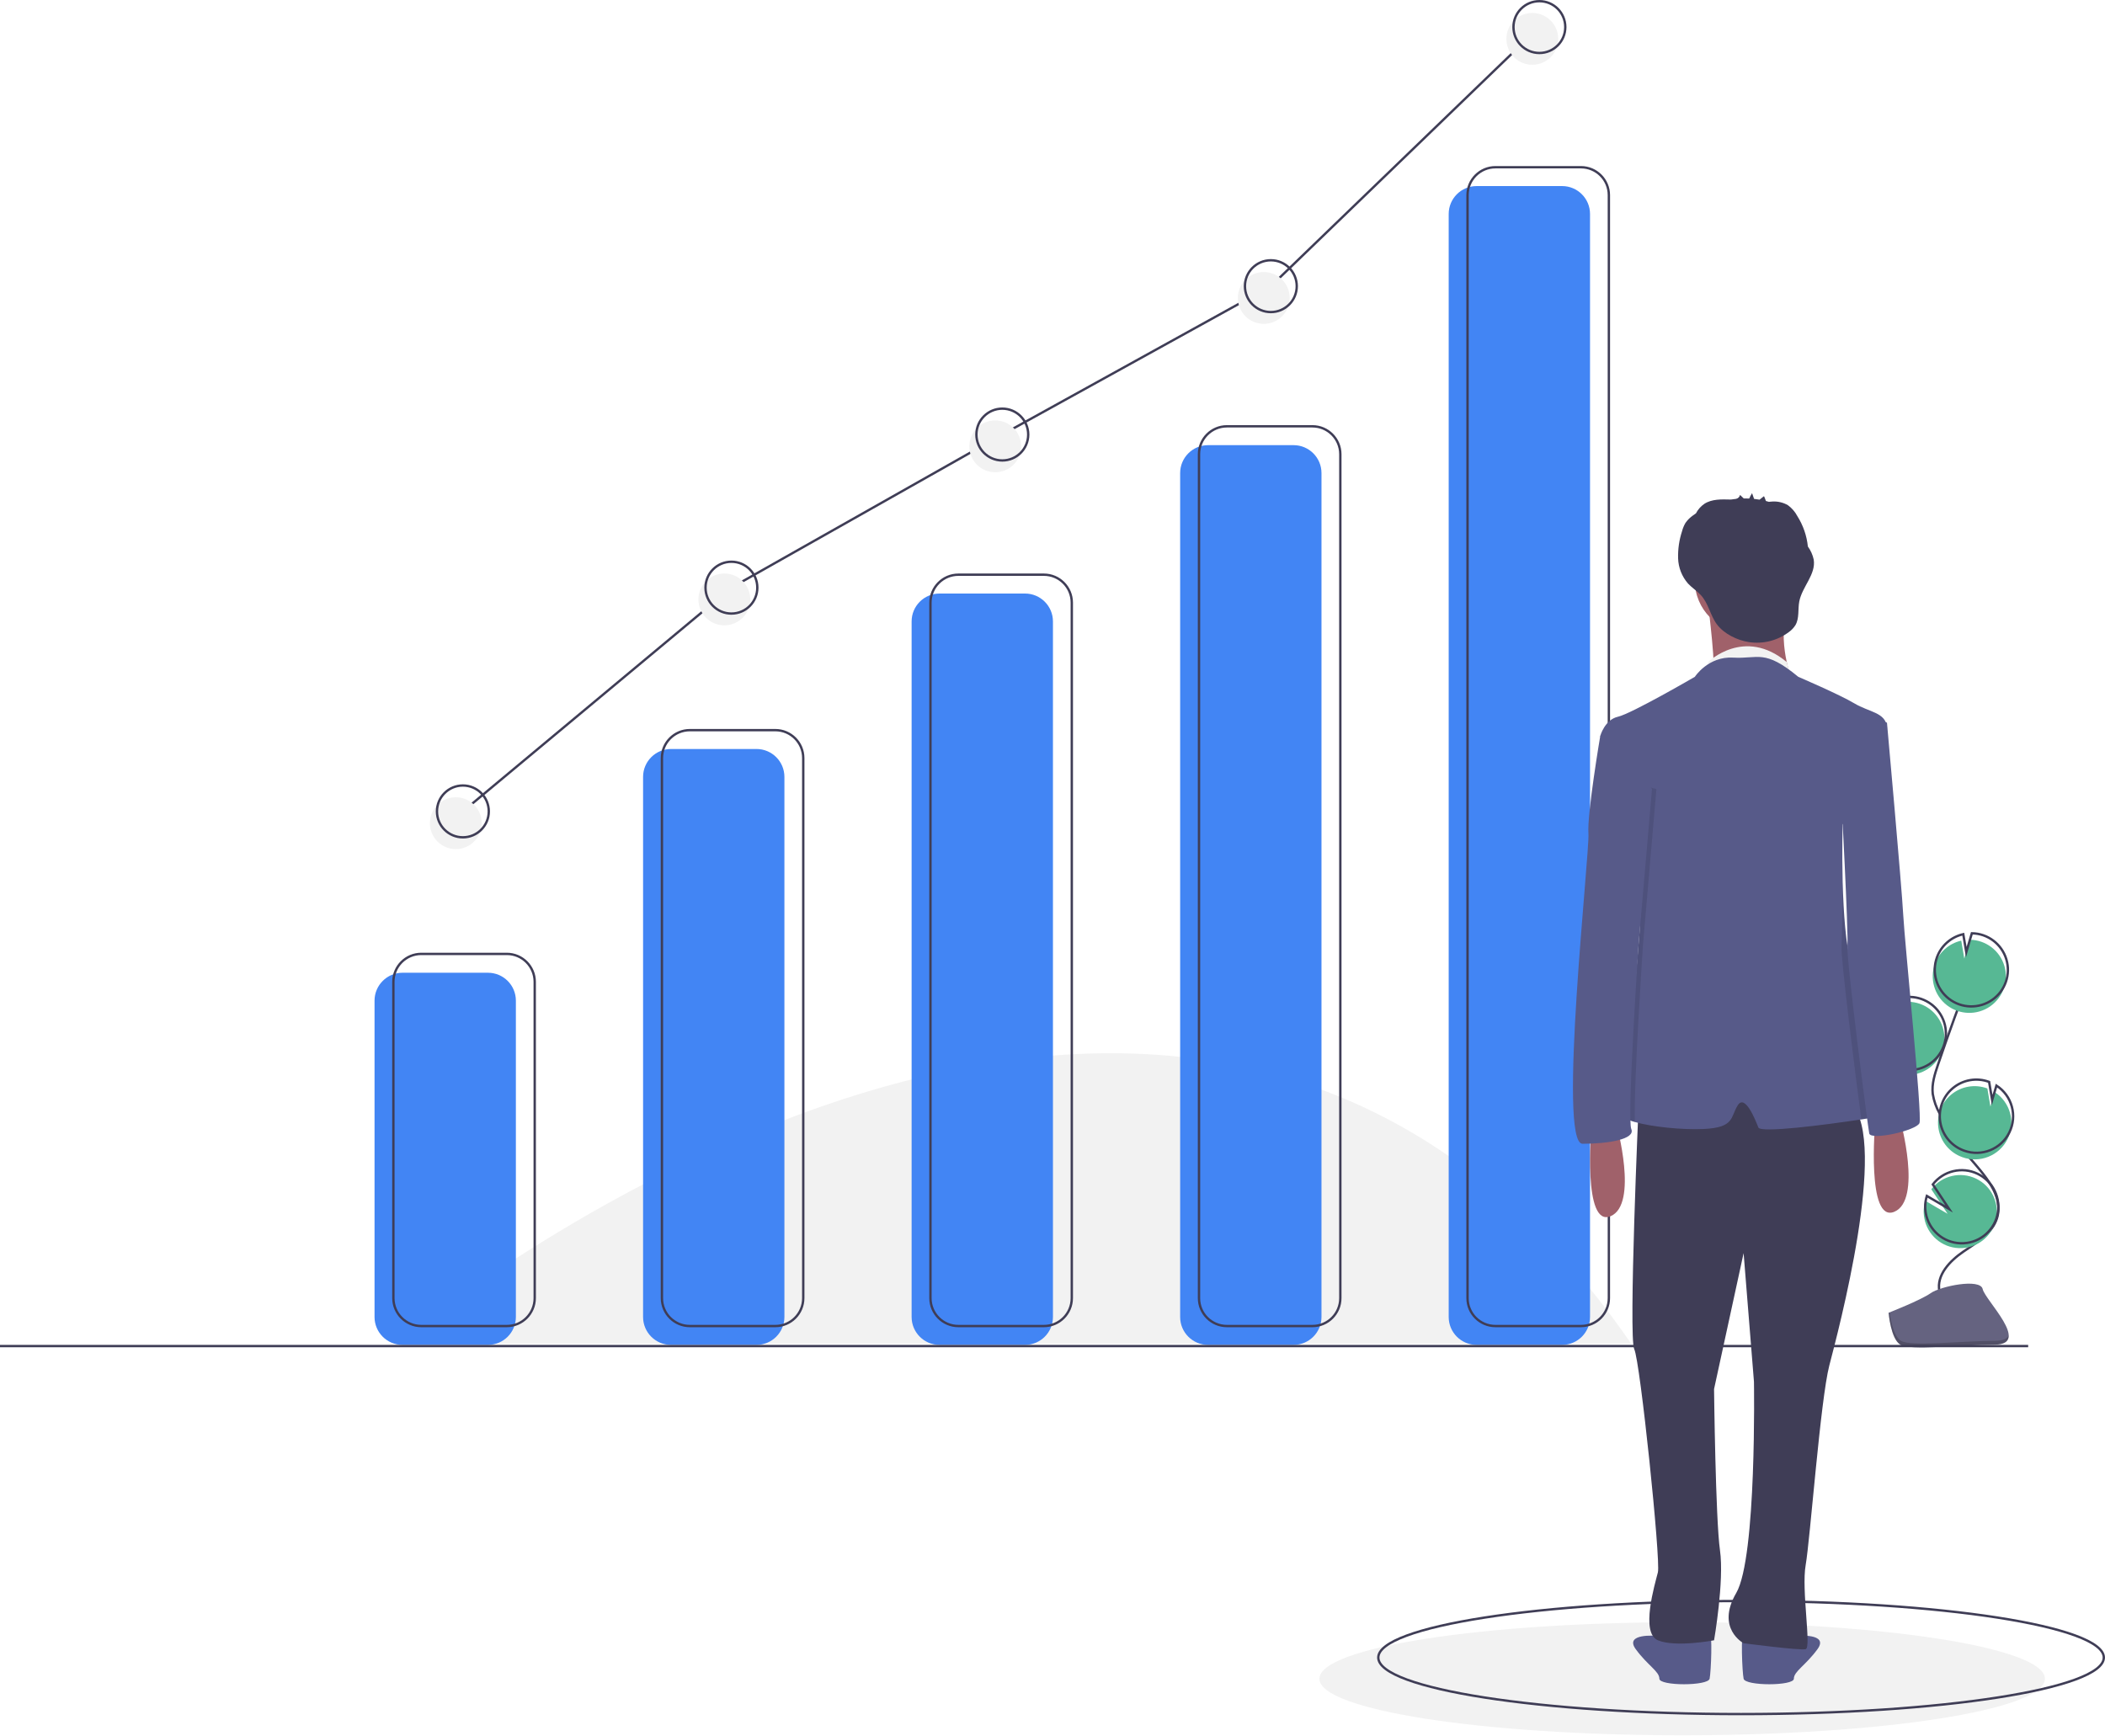
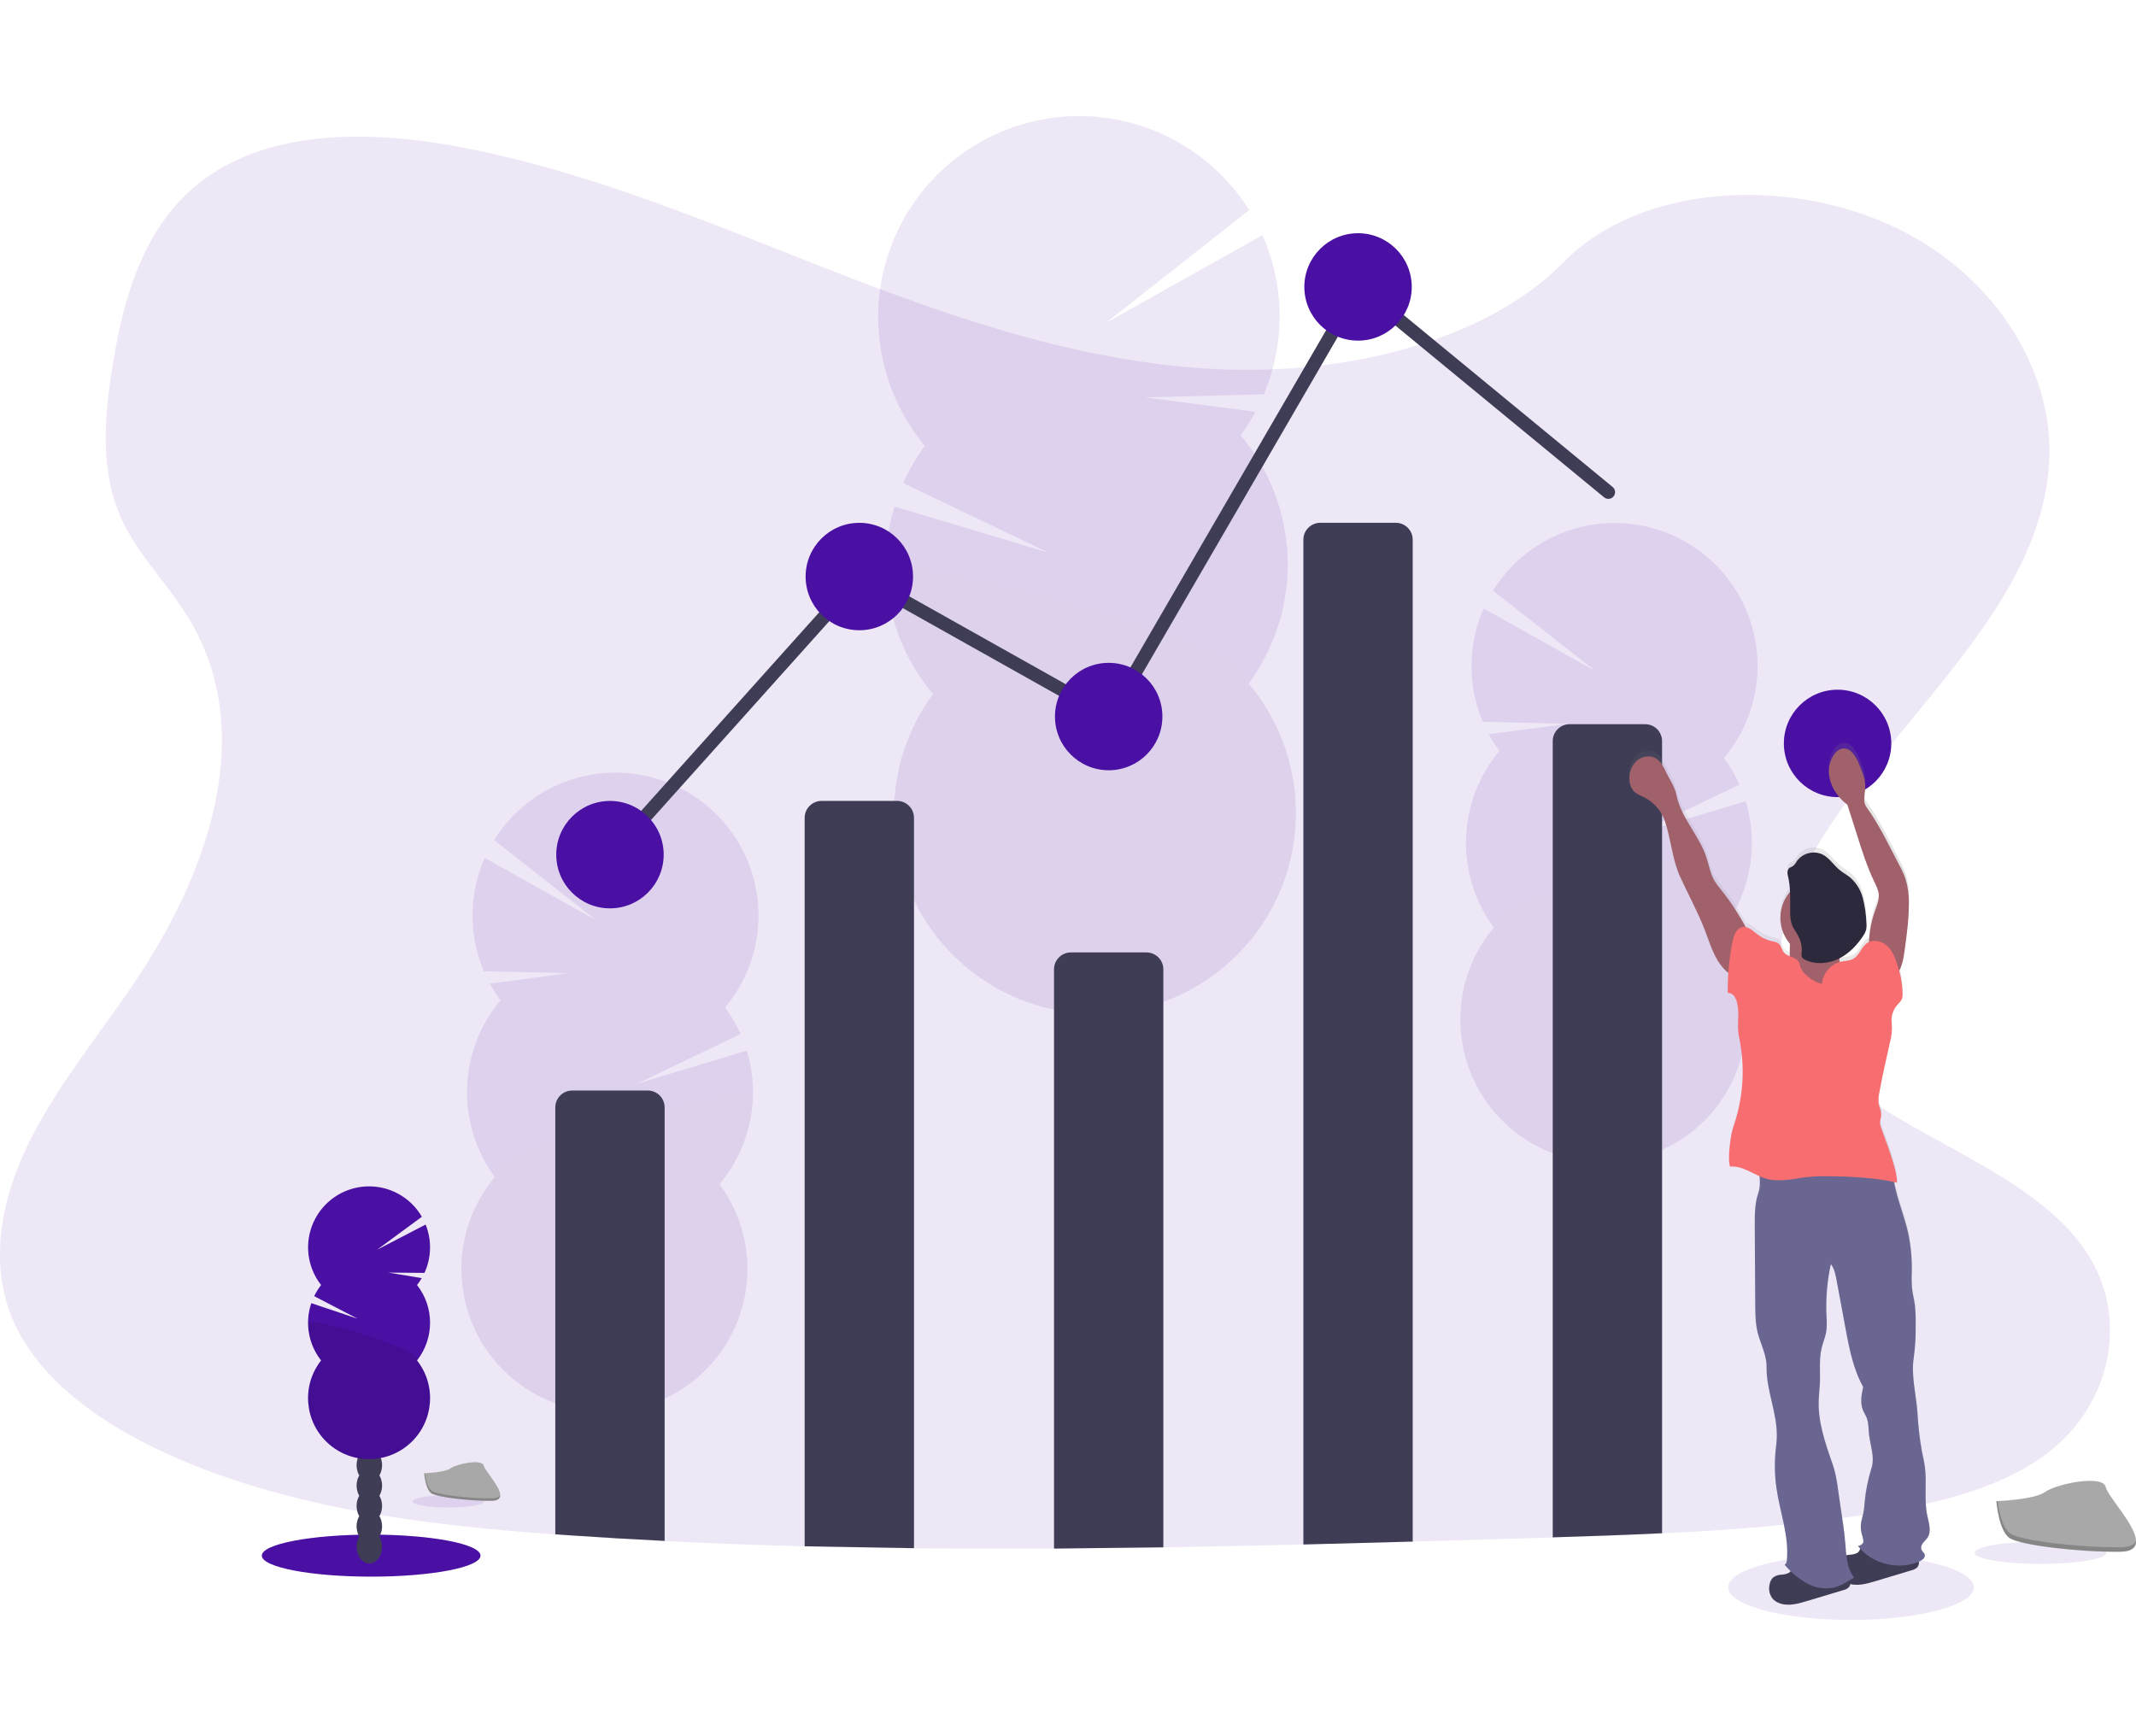
- <svg xmlns="http://www.w3.org/2000/svg" id="e9a400c3-14c4-48e9-ac4d-1e6d0c39fdb5" data-name="Layer 1" width="893.617" height="736.75" viewBox="0 0 893.617 736.75">
-   <path d="M321.941,651.875s332.5-277.5,524,0" transform="translate(-153.4415 -81.375)" fill="#f2f2f2" />
-   <ellipse cx="714.117" cy="712.75" rx="154" ry="24" fill="#f2f2f2" />
-   <ellipse cx="739.117" cy="703.75" rx="154" ry="24" fill="none" stroke="#3f3d56" stroke-miterlimit="10" />
-   <path d="M958.047,536.825a15.529,15.529,0,1,0,2.068-29.782l.389,7.993-3.781-6.85a15.47,15.47,0,0,0-7.971,8.747,15.227,15.227,0,0,0-.893,4.201A15.526,15.526,0,0,0,958.047,536.825Z" transform="translate(-153.4415 -81.375)" fill="#57b894" />
-   <path d="M976.758,629.527c-1.335-6.797,4.449-12.824,10.163-16.741s12.389-7.766,14.339-14.413c2.802-9.553-5.544-18.302-12.039-25.847a93.49,93.49,0,0,1-12.329-18.323,25.222,25.222,0,0,1-2.949-8.331c-.512-4.235.848-8.448,2.219-12.488q6.849-20.184,14.645-40.03" transform="translate(-153.4415 -81.375)" fill="none" stroke="#3f3d56" stroke-miterlimit="10" />
-   <path d="M958.686,534.767a15.529,15.529,0,1,0,2.068-29.782l.389,7.993-3.781-6.85a15.47,15.47,0,0,0-7.971,8.747,15.227,15.227,0,0,0-.893,4.201A15.526,15.526,0,0,0,958.686,534.767Z" transform="translate(-153.4415 -81.375)" fill="none" stroke="#3f3d56" stroke-miterlimit="10" />
-   <path d="M974.86,490.594a15.511,15.511,0,0,1,11.177-9.847l1.279,7.598,2.37-7.98a15.527,15.527,0,1,1-14.826,10.229Z" transform="translate(-153.4415 -81.375)" fill="#57b894" />
-   <path d="M975.713,487.85a15.511,15.511,0,0,1,11.177-9.847l1.279,7.598,2.37-7.98a15.527,15.527,0,1,1-14.826,10.229Z" transform="translate(-153.4415 -81.375)" fill="none" stroke="#3f3d56" stroke-miterlimit="10" />
-   <path d="M986.494,572.68a15.527,15.527,0,0,0,13.743-27.624L998.416,551.189l-1.292-7.688a.271.271,0,0,0-.04-.015,15.528,15.528,0,1,0-10.59,29.194Z" transform="translate(-153.4415 -81.375)" fill="#57b894" />
-   <path d="M987.233,569.901a15.527,15.527,0,0,0,13.743-27.624l-1.821,6.133-1.292-7.688a.271.271,0,0,0-.04-.015,15.528,15.528,0,1,0-10.59,29.194Z" transform="translate(-153.4415 -81.375)" fill="none" stroke="#3f3d56" stroke-miterlimit="10" />
-   <path d="M970.328,598.468a15.52,15.52,0,1,0,2.992-12.16l6.919,10.413-9.453-5.527A15.383,15.383,0,0,0,970.328,598.468Z" transform="translate(-153.4415 -81.375)" fill="#57b894" />
-   <path d="M970.968,596.41a15.52,15.52,0,1,0,2.992-12.16l6.919,10.413-9.453-5.527A15.383,15.383,0,0,0,970.968,596.41Z" transform="translate(-153.4415 -81.375)" fill="none" stroke="#3f3d56" stroke-miterlimit="10" />
-   <path d="M955.198,638.734s13.703-5.37,17.833-8.311,21.079-6.452,22.103-1.736,20.593,23.457,5.122,23.581-35.947,2.538-40.069.028S955.198,638.734,955.198,638.734Z" transform="translate(-153.4415 -81.375)" fill="#656380" />
-   <path d="M1000.533,650.627c-15.471.125-35.947,2.538-40.069.028-3.139-1.912-4.39-8.773-4.808-11.938-.29.012-.457.018-.457.018s.868,11.052,4.99,13.562,24.598.097,40.069-.028c4.466-.036,6.008-1.625,5.924-3.978C1005.56,649.712,1003.856,650.6,1000.533,650.627Z" transform="translate(-153.4415 -81.375)" opacity="0.2" />
-   <rect x="159" y="413" width="60" height="158" rx="11.851" fill="#4285f4" />
-   <rect x="273" y="318" width="60" height="253" rx="11.851" fill="#4285f4" />
-   <rect x="387" y="252" width="60" height="319" rx="11.851" fill="#4285f4" />
-   <rect x="501" y="189" width="60" height="382" rx="11.851" fill="#4285f4" />
-   <rect x="615" y="79" width="60" height="492" rx="11.851" fill="#4285f4" />
-   <rect x="167" y="405" width="60" height="158" rx="11.851" fill="none" stroke="#3f3d56" stroke-miterlimit="10" />
-   <rect x="281" y="310" width="60" height="253" rx="11.851" fill="none" stroke="#3f3d56" stroke-miterlimit="10" />
-   <rect x="395" y="244" width="60" height="319" rx="11.851" fill="none" stroke="#3f3d56" stroke-miterlimit="10" />
-   <rect x="509" y="181" width="60" height="382" rx="11.851" fill="none" stroke="#3f3d56" stroke-miterlimit="10" />
-   <rect x="623" y="71" width="60" height="492" rx="11.851" fill="none" stroke="#3f3d56" stroke-miterlimit="10" />
-   <line x1="861" y1="571.5" y2="571.5" fill="none" stroke="#3f3d56" stroke-miterlimit="10" />
-   <path d="M960.145,556.951s9.411,33.879-2.51,38.898-8.156-37.643-8.156-37.643Z" transform="translate(-153.4415 -81.375)" fill="#a0616a" />
-   <path d="M874.82,774.028s-8.783-.627-11.92,1.255a7.571,7.571,0,0,1-6.274.627s-13.803-1.255-8.783,5.647S857.88,790.968,857.88,794.104s20.704,3.137,21.331,0,1.255-19.449,0-20.076S874.82,774.028,874.82,774.028Z" transform="translate(-153.4415 -81.375)" fill="#575a89" />
-   <path d="M898.033,774.028s8.783-.627,11.92,1.255a7.571,7.571,0,0,0,6.274.627s13.803-1.255,8.783,5.647-10.038,9.411-10.038,12.548-20.704,3.137-21.331,0-1.255-19.449,0-20.076S898.033,774.028,898.033,774.028Z" transform="translate(-153.4415 -81.375)" fill="#575a89" />
-   <path d="M849.097,550.05s-4.392,99.128-1.882,104.147,11.293,89.717,10.038,94.736-7.529,25.723,0,28.86,23.841,0,23.841,0,4.392-25.096,2.51-38.271-2.51-68.386-2.51-68.386l12.548-57.72,4.392,54.583s1.255,74.659-7.529,89.717,3.137,21.331,3.137,21.331,23.841,3.137,26.35,2.51-1.882-25.096,0-35.761,6.274-70.268,10.038-84.698,25.096-94.736,9.411-111.048S849.097,550.05,849.097,550.05Z" transform="translate(-153.4415 -81.375)" fill="#3f3d56" />
-   <circle cx="741.455" cy="246.579" r="21.959" fill="#a0616a" />
-   <path d="M878.584,337.992s3.764,30.115,1.882,30.742,33.252,0,33.252,0-6.901-18.194,0-32.624Z" transform="translate(-153.4415 -81.375)" fill="#a0616a" />
-   <path d="M878.584,362.46s15.291-15.057,33.369,0l1.17,4.488-9.443-.097H878.584Z" transform="translate(-153.4415 -81.375)" fill="#f2f2f2" />
-   <path d="M953.243,555.069c-1.449.289-5.0.878-9.63,1.581-15.415,2.328-42.731,5.854-43.698,3.438-1.255-3.137-5.647-14.43-8.783-9.411s-1.255,9.411-14.43,10.038c-8.965.427-21.996-.891-29.211-2.961-3.388-.972-5.496-2.108-5.295-3.313.627-3.764,7.529-75.287,7.529-82.188s2.51-40.153,2.51-40.153l-18.031-35.479-1.418-2.792s1.882-6.901,7.529-8.156S872.937,368.734,872.937,368.734s5.647-8.783,16.312-8.156,13.175-3.764,27.605,8.156c0,0,17.567,7.529,23.841,11.293s13.175,3.764,13.803,10.038c.125,1.261-.558,3.689-1.732,6.757-4.298,11.243-15.158,31.137-16.858,34.237-.151.27-.232.414-.232.414s-.326,11.28.019,24.487v.031c.339,12.667,1.292,27.103,3.745,35.084C944.46,507.387,959.517,553.814,953.243,555.069Z" transform="translate(-153.4415 -81.375)" fill="#575a89" />
-   <path d="M923.402,318.94a14.958,14.958,0,0,0-2.482-5.546,29.963,29.963,0,0,0-4.473-12.905,13.54,13.54,0,0,0-4.007-4.625,11.83,11.83,0,0,0-6.305-1.572c-.4-.007-1.12.115-1.769.144-.415-.128-.833-.243-1.253-.351-.245-.545-.73-2.133-.866-2.025l-1.83,1.454c-.774-.134-1.551-.239-2.332-.322q-.426-1.216-.852-2.431a16.661,16.661,0,0,0-1.209,2.272q-1.165-.057-2.332-.04l-1.555-1.494a2.193,2.193,0,0,1-1.715,1.68c-.716.073-1.428.169-2.138.284-.058-0-.116,0-.173-.001-3.829-.096-7.95-.267-11.152,1.835a10.989,10.989,0,0,0-3.55,4.029c-.392.266-.785.531-1.166.814a12.748,12.748,0,0,0-3.285,3.256,13.809,13.809,0,0,0-1.453,3.522,33.761,33.761,0,0,0-1.673,11.534A17.117,17.117,0,0,0,870.04,329.133c1.642,1.765,3.73,3.068,5.375,4.83,3.386,3.629,4.021,8.691,6.917,12.531,3.064,4.062,8.655,6.734,13.565,7.5a22.66,22.66,0,0,0,16.88-4.21,10.443,10.443,0,0,0,2.874-3.013c1.704-2.948.982-6.653,1.615-9.999C918.453,330.501,924.438,325.238,923.402,318.94Z" transform="translate(-153.4415 -81.375)" fill="#3f3d56" />
-   <path d="M839.686,558.833s9.411,33.879-2.51,38.898-8.156-37.643-8.156-37.643Z" transform="translate(-153.4415 -81.375)" fill="#a0616a" />
-   <path d="M850.972,481.953s-4.116,61.083-3.482,75.801c-3.388-.972-5.496-2.108-5.295-3.313.627-3.764,7.529-75.287,7.529-82.188s2.51-40.153,2.51-40.153l-18.031-35.479c.289-1.757.464-2.792.464-2.792l9.097,19.135,12.861,3.451Z" transform="translate(-153.4415 -81.375)" opacity="0.1" />
-   <path d="M837.176,390.065l-4.392,3.764s-5.647,33.252-5.019,41.408-13.175,131.752-2.51,131.752,22.586-1.882,20.704-6.274,3.133-78.762,3.133-78.762l5.65-65.537Z" transform="translate(-153.4415 -81.375)" fill="#575a89" />
-   <path d="M952.767,396.822c-4.298,11.243-15.158,31.137-16.858,34.237.05-8.024.082-13.702.082-13.702l13.175-26.978,2.823-2.196S952.29,391.502,952.767,396.822Z" transform="translate(-153.4415 -81.375)" opacity="0.1" />
-   <path d="M953.243,555.069c-1.449.289-5.0.878-9.63,1.581-2.403-17.768-8.827-68.862-8.42-73.674.201-2.372.37-14.091.502-26.984.339,12.667,1.292,27.103,3.745,35.084C944.46,507.387,959.517,553.814,953.243,555.069Z" transform="translate(-153.4415 -81.375)" opacity="0.1" />
-   <path d="M945.087,385.673l9.411,2.51s6.274,69.64,6.901,81.561,8.156,85.325,6.901,88.462-20.704,7.529-21.331,4.392-9.748-73.921-9.266-79.623-2.655-64.677-2.655-64.677Z" transform="translate(-153.4415 -81.375)" fill="#575a89" />
-   <polyline points="196.5 344.5 310.5 249.5 425.5 184.5 539.5 121.5 653.5 11.5" fill="none" stroke="#3f3d56" stroke-miterlimit="10" />
-   <circle cx="193.5" cy="349.5" r="11" fill="#f2f2f2" />
-   <circle cx="307.5" cy="254.5" r="11" fill="#f2f2f2" />
-   <circle cx="422.5" cy="189.5" r="11" fill="#f2f2f2" />
-   <circle cx="536.5" cy="126.5" r="11" fill="#f2f2f2" />
-   <circle cx="650.5" cy="16.5" r="11" fill="#f2f2f2" />
-   <circle cx="196.5" cy="344.5" r="11" fill="none" stroke="#3f3d56" stroke-miterlimit="10" />
-   <circle cx="310.5" cy="249.5" r="11" fill="none" stroke="#3f3d56" stroke-miterlimit="10" />
-   <circle cx="425.5" cy="184.5" r="11" fill="none" stroke="#3f3d56" stroke-miterlimit="10" />
-   <circle cx="539.5" cy="121.5" r="11" fill="none" stroke="#3f3d56" stroke-miterlimit="10" />
-   <circle cx="653.5" cy="11.5" r="11" fill="none" stroke="#3f3d56" stroke-miterlimit="10" />
+ <svg xmlns="http://www.w3.org/2000/svg" id="b43bf247-fd00-4c66-86de-2f4e4870ba29" data-name="Layer 1" width="800" height="650" viewBox="0 0 1113.58 784.41">
+   <defs>
+     <linearGradient id="e697e668-bf6d-4d5c-9412-9fae30629717" x1="990.77" y1="609.55" x2="1147.32" y2="609.55" gradientTransform="matrix(-1, 0, 0, 1, 2040, 0)" gradientUnits="userSpaceOnUse">
+       <stop offset="0" stop-color="gray" stop-opacity="0.25" />
+       <stop offset="0.54" stop-color="gray" stop-opacity="0.12" />
+       <stop offset="1" stop-color="gray" stop-opacity="0.1" />
+     </linearGradient>
+   </defs>
+   <ellipse cx="965" cy="767.42" rx="64" ry="16.99" fill="#4a0fa3" opacity="0.1" />
+   <path d="M1113.76,752.68c-24.35,20.2-59,28.56-92.51,33.84l-5.64.86c-35,5.22-70.39,8-105.9,9.69-19,.92-38,1.57-57,2.15l-14.89.44q-29,.86-58.11,1.69-28.5.81-57,1.52-36.5.89-73,1.48-28.5.45-57,.62-36.51.21-73-.14-28.52-.29-57-1-36.52-.94-73-2.75-24.76-1.21-49.49-2.91l-7.51-.53c-70.77-5.1-142.81-14.25-204.74-43.17l-1.67-.79c-.83-.39-1.66-.78-2.49-1.19a224.11,224.11,0,0,1-32.56-19.09c-18.31-13.06-33.43-29-41.42-47.91-12.52-29.66-5.9-63,8.4-92S94,538.31,112.57,511c5.44-8,10.6-16.3,15.4-24.81,30-53.37,44.88-115.13,13.43-166.56a228.58,228.58,0,0,0-13.43-19c-7.67-10-15.47-20-20.74-31.07-12.29-25.76-9.65-54.73-5.17-82.25,6-36.59,17-76,51.38-98.86,35.67-23.74,86.3-22.54,130.57-14,68.83,13.19,132.36,40.8,196.49,65.7s131.31,47.67,201.82,50.12a322.09,322.09,0,0,0,45.38-1.65h0a287.81,287.81,0,0,0,59.12-12.45c27.75-9.14,53-22.89,71.72-42,40.15-40.85,115.6-43.94,170-19.27,51.91,23.54,85.48,73.36,83,123.12-2.82,55.39-44.3,100.93-82.31,147.64-4.61,5.66-9.16,11.34-13.59,17.06q-3.71,4.79-7.28,9.6h0c-4.17,5.66-8.2,11.35-12,17.11-19.42,29.53-33.15,65-19.78,96.88,7.5,17.85,21.81,31.47,39.06,43.36,38.65,26.63,92,44.55,116,81.83C1152.32,683.63,1144.66,727,1113.76,752.68Z" transform="translate(-43.21 -57.79)" fill="#4a0fa3" opacity="0.1" />
+   <g opacity="0.1">
+     <path d="M598.71,607.14q.06,1.41.21,2.76,11.67-4.65,22.91-10a18.57,18.57,0,0,0,10.59-5.18c2.19-1.1,4.37-2.25,6.53-3.4a26.82,26.82,0,0,0-1.66-3c-4.21-6.65-10.61-10.81-17.66-10.58s-13.15,4.8-16.92,11.69A34.46,34.46,0,0,0,598.71,607.14Z" transform="translate(-43.21 -57.79)" fill="#3f3d56" />
+     <path d="M597.56,572.17a34.57,34.57,0,0,0,5.15,17.32c4.22,6.63,10.62,10.79,17.67,10.56.49,0,1-.07,1.45-.11a18.57,18.57,0,0,0,10.59-5.18,25.47,25.47,0,0,0,4.87-6.38,35.82,35.82,0,0,0-1.14-35c-4.22-6.65-10.62-10.81-17.67-10.58s-13.14,4.8-16.91,11.69A34.47,34.47,0,0,0,597.56,572.17Z" transform="translate(-43.21 -57.79)" fill="#3f3d56" />
+     <ellipse cx="618.28" cy="536.48" rx="21.87" ry="28.63" transform="translate(-60.47 -37.23) rotate(-1.88)" fill="#3f3d56" />
+     <ellipse cx="617.13" cy="501.51" rx="21.87" ry="28.63" transform="translate(-59.32 -37.28) rotate(-1.88)" fill="#3f3d56" />
+     <ellipse cx="615.99" cy="466.54" rx="21.87" ry="28.63" transform="translate(-58.18 -37.34) rotate(-1.88)" fill="#3f3d56" />
+     <path d="M690,224.56a104.08,104.08,0,0,0,7.74-12.25L640,204.77l62.12-1.58a104.89,104.89,0,0,0-.72-83l-81.91,45.95,75-59A104.75,104.75,0,1,0,525.38,230a105.16,105.16,0,0,0-11.31,19.48l75.81,36.28-80.36-24.06a104.8,104.8,0,0,0,20.11,97.75A104.74,104.74,0,1,0,694.19,354,104.77,104.77,0,0,0,690,224.56Z" transform="translate(-43.21 -57.79)" fill="#4a0fa3" />
+     <path d="M505.1,295.42a104.26,104.26,0,0,0,24.53,64A104.74,104.74,0,1,0,694.19,354C707.64,335.74,504.72,283.67,505.1,295.42Z" transform="translate(-43.21 -57.79)" opacity="0.1" />
+   </g>
+   <g opacity="0.1">
+     <path d="M369.39,791.35c0,.66-.07,1.32-.15,2q-8.3-3.3-16.31-7.07a13.21,13.21,0,0,1-7.54-3.67q-2.34-1.19-4.65-2.42a18.9,18.9,0,0,1,1.18-2.12c3-4.74,7.54-7.7,12.56-7.54s9.36,3.4,12,8.3A24.5,24.5,0,0,1,369.39,791.35Z" transform="translate(-43.21 -57.79)" fill="#3f3d56" />
+     <path d="M370.17,766.46a24.59,24.59,0,0,1-3.64,12.33c-3,4.72-7.55,7.69-12.56,7.53l-1-.08a13.21,13.21,0,0,1-7.54-3.67,18,18,0,0,1-3.47-4.54,25.53,25.53,0,0,1,.78-24.89c3-4.74,7.55-7.7,12.56-7.54s9.36,3.4,12.05,8.3A24.5,24.5,0,0,1,370.17,766.46Z" transform="translate(-43.21 -57.79)" fill="#3f3d56" />
+     <ellipse cx="355.4" cy="741.08" rx="20.37" ry="15.56" transform="translate(-439.72 1015.15) rotate(-88.19)" fill="#3f3d56" />
+     <ellipse cx="356.18" cy="716.19" rx="20.37" ry="15.56" transform="translate(-414.09 991.83) rotate(-88.19)" fill="#3f3d56" />
+     <ellipse cx="356.97" cy="691.3" rx="20.37" ry="15.56" transform="translate(-388.45 968.51) rotate(-88.19)" fill="#3f3d56" />
+     <path d="M304.12,519.17a75.81,75.81,0,0,1-5.53-8.71L339.67,505,295.46,504a74.64,74.64,0,0,1,.44-59.08l58.33,32.63L300.81,435.6a74.54,74.54,0,1,1,120.42,87.26,74.43,74.43,0,0,1,8.07,13.86L375.38,562.6l57.17-17.2A74.65,74.65,0,0,1,418.33,615a74.54,74.54,0,1,1-117.12-3.7,74.54,74.54,0,0,1,2.91-92.12Z" transform="translate(-43.21 -57.79)" fill="#4a0fa3" />
+     <path d="M435.72,569.43A74.27,74.27,0,0,1,418.33,615a74.54,74.54,0,1,1-117.12-3.7C291.62,598.3,436,561.06,435.72,569.43Z" transform="translate(-43.21 -57.79)" opacity="0.1" />
+   </g>
+   <g opacity="0.1">
+     <path d="M890.16,661.3c0,.67-.07,1.32-.14,2q-8.31-3.3-16.31-7.07a13.26,13.26,0,0,1-7.55-3.67c-1.55-.79-3.11-1.6-4.65-2.42a20.63,20.63,0,0,1,1.18-2.12c3-4.74,7.54-7.7,12.56-7.54s9.36,3.4,12,8.3A24.5,24.5,0,0,1,890.16,661.3Z" transform="translate(-43.21 -57.79)" fill="#3f3d56" />
+     <path d="M891,636.41a24.59,24.59,0,0,1-3.65,12.33c-3,4.72-7.54,7.69-12.56,7.53l-1-.08a13.26,13.26,0,0,1-7.55-3.67,18.32,18.32,0,0,1-3.47-4.54,25.53,25.53,0,0,1,.78-24.89c3-4.73,7.55-7.7,12.56-7.54s9.37,3.4,12.05,8.3A24.5,24.5,0,0,1,891,636.41Z" transform="translate(-43.21 -57.79)" fill="#3f3d56" />
+     <ellipse cx="876.17" cy="611.03" rx="20.37" ry="15.56" transform="translate(194.62 1409.71) rotate(-88.19)" fill="#3f3d56" />
+     <ellipse cx="876.96" cy="586.14" rx="20.37" ry="15.56" transform="translate(220.26 1386.4) rotate(-88.19)" fill="#3f3d56" />
+     <ellipse cx="877.74" cy="561.26" rx="20.37" ry="15.56" transform="translate(245.89 1363.08) rotate(-88.19)" fill="#3f3d56" />
+     <path d="M824.89,389.12a73.57,73.57,0,0,1-5.52-8.71L860.45,375l-44.21-1.07a74.7,74.7,0,0,1,.43-59.08L875,347.48l-53.42-41.93A74.55,74.55,0,1,1,942,392.81a74.39,74.39,0,0,1,8.06,13.86l-53.92,25.88,57.17-17.2a74.57,74.57,0,0,1-14.22,69.59A74.53,74.53,0,1,1,822,481.24a74.54,74.54,0,0,1,2.91-92.12Z" transform="translate(-43.21 -57.79)" fill="#4a0fa3" />
+     <path d="M956.5,439.38a74.2,74.2,0,0,1-17.4,45.56A74.53,74.53,0,1,1,822,481.24C812.4,468.25,956.76,431,956.5,439.38Z" transform="translate(-43.21 -57.79)" opacity="0.1" />
+   </g>
+   <ellipse cx="193.5" cy="750.89" rx="57.01" ry="10.96" fill="#4a0fa3" />
+   <ellipse cx="192.55" cy="746.23" rx="6.64" ry="8.69" fill="#3f3d56" />
+   <ellipse cx="192.55" cy="735.61" rx="6.64" ry="8.69" fill="#3f3d56" />
+   <ellipse cx="192.55" cy="724.99" rx="6.64" ry="8.69" fill="#3f3d56" />
+   <ellipse cx="192.55" cy="714.37" rx="6.64" ry="8.69" fill="#3f3d56" />
+   <ellipse cx="192.55" cy="703.75" rx="6.64" ry="8.69" fill="#3f3d56" />
+   <ellipse cx="192.55" cy="693.13" rx="6.64" ry="8.69" fill="#3f3d56" />
+   <ellipse cx="192.55" cy="682.51" rx="6.64" ry="8.69" fill="#3f3d56" />
+   <path d="M260.61,667.62a32.32,32.32,0,0,0,2.47-3.64l-17.44-2.87,18.86.15a31.89,31.89,0,0,0,.61-25.2L239.8,649.19,263.14,632a31.8,31.8,0,1,0-52.52,35.59,32,32,0,0,0-3.62,5.8l22.64,11.76-24.14-8.1a31.82,31.82,0,0,0,5.12,29.86,31.8,31.8,0,1,0,50,0,31.82,31.82,0,0,0,0-39.32Z" transform="translate(-43.21 -57.79)" fill="#4a0fa3" />
+   <path d="M203.82,687.28a31.67,31.67,0,0,0,6.8,19.66,31.8,31.8,0,1,0,50,0C264.87,701.53,203.82,683.71,203.82,687.28Z" transform="translate(-43.21 -57.79)" opacity="0.1" />
+   <path d="M389.71,575v226q-24.76-1.21-49.49-2.91l-7.51-.53V575a8.82,8.82,0,0,1,8.82-8.82h39.36A8.82,8.82,0,0,1,389.71,575Z" transform="translate(-43.21 -57.79)" fill="#3f3d56" />
+   <path d="M462.71,803.81V424a8.82,8.82,0,0,1,8.82-8.82h39.36a8.82,8.82,0,0,1,8.82,8.82v380.8Z" transform="translate(-43.21 -57.79)" fill="#3f3d56" />
+   <path d="M592.71,805V503a8.82,8.82,0,0,1,8.82-8.82h39.36a8.82,8.82,0,0,1,8.82,8.82V804.35Z" transform="translate(-43.21 -57.79)" fill="#3f3d56" />
+   <path d="M779.71,279V801.35q-28.5.81-57,1.52V279a8.82,8.82,0,0,1,8.82-8.82h39.36A8.82,8.82,0,0,1,779.71,279Z" transform="translate(-43.21 -57.79)" fill="#3f3d56" />
+   <path d="M909.71,384v413c-19,.92-38,1.57-57,2.15V384a8.82,8.82,0,0,1,8.82-8.82h39.36A8.82,8.82,0,0,1,909.71,384Z" transform="translate(-43.21 -57.79)" fill="#3f3d56" />
+   <polyline points="318.5 385.41 448.5 240.41 578.5 313.41 708.5 89.41 838.5 196.41" fill="none" stroke="#3f3d56" stroke-linecap="round" stroke-miterlimit="10" stroke-width="7" />
+   <circle cx="318" cy="385.41" r="28" fill="#4a0fa3" />
+   <circle cx="448" cy="240.41" r="28" fill="#4a0fa3" />
+   <circle cx="578" cy="313.41" r="28" fill="#4a0fa3" />
+   <circle cx="708" cy="89.41" r="28" fill="#4a0fa3" />
+   <circle cx="958" cy="327.41" r="28" fill="#4a0fa3" />
+   <ellipse cx="233.68" cy="722.61" rx="18.68" ry="3.16" fill="#4a0fa3" opacity="0.1" />
+   <path d="M264.35,765.73s10.65-.33,13.86-2.62,16.39-5,17.19-1.35,16,18.24,4,18.34-27.95-1.88-31.15-3.83S264.35,765.73,264.35,765.73Z" transform="translate(-43.21 -57.79)" fill="#a8a8a8" />
+   <path d="M299.59,778.82c-12,.1-27.94-1.87-31.15-3.82-2.44-1.49-3.41-6.82-3.74-9.28h-.35s.67,8.59,3.88,10.54,19.12,3.93,31.15,3.83c3.47,0,4.67-1.26,4.6-3.09C303.5,778.11,302.18,778.8,299.59,778.82Z" transform="translate(-43.21 -57.79)" opacity="0.2" />
+   <ellipse cx="1063.8" cy="749.41" rx="34.31" ry="5.8" fill="#4a0fa3" opacity="0.1" />
+   <path d="M1084,780.25s19.57-.6,25.47-4.8,30.1-9.21,31.56-2.48,29.42,33.5,7.32,33.68-51.34-3.44-57.23-7S1084,780.25,1084,780.25Z" transform="translate(-43.21 -57.79)" fill="#a8a8a8" />
+   <path d="M1148.72,804.31c-22.1.18-51.34-3.44-57.23-7-4.48-2.73-6.27-12.53-6.87-17l-.65,0s1.24,15.79,7.12,19.37,35.14,7.21,57.23,7c6.38,0,8.58-2.32,8.46-5.68C1155.89,803,1153.46,804.27,1148.72,804.31Z" transform="translate(-43.21 -57.79)" opacity="0.2" />
+   <path d="M892.81,402.37a9,9,0,0,0,2,4.77c1.45,1.64,3.62,2.39,5.57,3.37a22,22,0,0,1,10.76,12.37c3.33,9.72,3.76,20,8,29.38s9.22,18.39,12.88,28c2.08,5.45,3.74,11.12,6.79,16.08a24.94,24.94,0,0,0,5.57,6.41c-.23,3.52-.32,7-.3,10.52a4,4,0,0,1,3.42,1.8,10.41,10.41,0,0,1,1.5,3.75c1.37,5.67-.32,11.71.91,17.41a88.56,88.56,0,0,1-3,47.64c-1.37,3.88-3.09,16.72-1.63,20.57,5.44-.55,10.26,2.79,15.35,5a21.12,21.12,0,0,1-.72,9c-1.83,5.27-1.82,11-1.79,16.57l.25,41.26c0,5.23.07,10.53,1.38,15.6,1.49,5.71,4.62,11.53,4.52,17.43C964,722,970,734.1,969.52,746.7c-.09,2.42-.42,4.82-.65,7.22a82.14,82.14,0,0,0,.48,19.19c1.82,12.66,6.63,25.11,5.43,37.84-.08.86-.37,2-1.18,2.33,1,1.13,2.06,2.25,3.14,3.32a2.85,2.85,0,0,1-.87.91,8.84,8.84,0,0,1-3.82,1,8.09,8.09,0,0,0-4.37,1.42,6.29,6.29,0,0,0-1.82,3.34,9,9,0,0,0,1.2,7.48,8.35,8.35,0,0,0,3.39,2.54c4.62,2,9.92.55,14.74-.91l18.88-5.72a6.36,6.36,0,0,0,3.07-1.6,3.36,3.36,0,0,0,.75-1.62c4.17,1,8.75-.23,13-1.5l18.88-5.73a6.27,6.27,0,0,0,3.07-1.6,3.66,3.66,0,0,0,.77-3c.14-.06.28-.1.42-.17,1.44-.65,3-1.92,2.65-3.45-.25-1-1.25-1.58-1.68-2.5a3.61,3.61,0,0,1,.7-3.53c.74-1,1.74-1.83,2.42-2.88,2.18-3.34.7-7.73-.12-11.64-1.77-8.35-.13-17.07-1.25-25.53-.38-2.85-1.07-5.65-1.62-8.48a173.29,173.29,0,0,1-2.31-20.22c-.72-9.68-3.41-19.22-1.87-28.82a111.93,111.93,0,0,0,.95-17,74,74,0,0,0-.47-10.84c-.39-2.68-1.08-5.31-1.38-8a72.52,72.52,0,0,1-.16-9.09,89.92,89.92,0,0,0-1.86-20.12c-2-9.09-5.76-17.79-7.36-26.9.54.12,1.08.24,1.6.38.06-7-6.07-22.22-8.34-28.86a8.39,8.39,0,0,1-.6-2.55,27.51,27.51,0,0,1,.63-3.43c.29-2.42-1-4.72-1.35-7.14a16.75,16.75,0,0,1,.37-5.08c1.61-8.95,3.61-17.83,5.61-26.7a28.44,28.44,0,0,0,.89-9.87,12.39,12.39,0,0,1,3-9.83,11.66,11.66,0,0,0,2.22-2.79,7.08,7.08,0,0,0,.44-2.79,44.83,44.83,0,0,0-1.8-12.15c1.76-3.19,2.41-7.11,2.92-10.81,1.12-8.17,2.24-16.38,2.2-24.63a41.75,41.75,0,0,0-1.8-13,51.59,51.59,0,0,0-3.42-7.54c-5.26-10.13-10.29-20.79-16.93-30.07-2-2.82-.74-6.71-.6-10.19.15-4.2-1.51-8.23-3.14-12.09a19.84,19.84,0,0,0-3.76-6.47,6.11,6.11,0,0,0-4.4-2,6.63,6.63,0,0,0-4.69,2.87,15.47,15.47,0,0,0-2.81,11.57,22.37,22.37,0,0,0,5.09,10.93,24.77,24.77,0,0,0,4.39,4.17q2.48,7.88,5,15.75c2.64,8.35,5.28,16.74,9,24.64,1.09,2.29,2.29,4.62,2.42,7.15.14,2.73-1,5.33-1.91,7.9a55.75,55.75,0,0,0-3.22,16.66,5.73,5.73,0,0,0-.84.46c-3.15,2.06-4.14,6.55-7.42,8.39-1.91,1.07-4.23,1-6.37,1.49-.19,0-.38.1-.58.16-.08-.4-.16-.79-.21-1.2a3.23,3.23,0,0,1,0-.77,33.59,33.59,0,0,0,12.43-11.84,10.83,10.83,0,0,0,1.47-3,11.6,11.6,0,0,0,.15-3.9,62.24,62.24,0,0,0-1.85-12.85,21.37,21.37,0,0,0-6.69-10.89c-1.64-1.32-3.53-2.31-5.16-3.64-3.18-2.57-5.36-6.37-9-8.28A10.83,10.83,0,0,0,980,444.12a7.89,7.89,0,0,1-2,2.54,20.55,20.55,0,0,0-1.86,1c-1.1.88-1.16,2.57-.8,3.94a41,41,0,0,1,1.14,8.59,21,21,0,0,0-.06,27.17c0,1.86,0,3.72-.07,5.58,0,.35,0,.71-.07,1.06a7.21,7.21,0,0,1-3-2c-1.12-1.4-1.32-3.46-2.69-4.61a7.59,7.59,0,0,0-3.28-1.2,20.37,20.37,0,0,1-8-3.79c-1.85-1.43-3.77-3.26-5.93-3.68a131.57,131.57,0,0,0-13-19.84,38.65,38.65,0,0,1-3.4-4.67c-2.15-3.75-2.79-8.16-4.15-12.27-3.8-11.52-13.28-20.76-15.59-32.68-.84-4.32-3.58-8.08-5.46-12.06-1.27-2.69-2.67-5.53-5.21-7.07-3.27-2-7.79-1.08-10.51,1.61A12.63,12.63,0,0,0,892.81,402.37Zm118.73,404.69a8.84,8.84,0,0,1-3.82,1,18.43,18.43,0,0,0-2,.32c-.25-2.1-.39-4.23-.55-6.3-.53-6.79-1.59-13.53-2.64-20.26-1.1-7-1.62-14.66-4-21.38-3.83-10.94-7.71-22.21-7.22-33.8.11-2.63.44-5.24.58-7.86.32-6.49-.59-13.12,1-19.43.71-2.87,1.92-5.61,2.38-8.53a40.49,40.49,0,0,0,.1-7.94,105.53,105.53,0,0,1,2.27-27.35c1.86,2.43,2.47,5.57,3,8.58l3.75,20.34c2.23,12.07,4.2,24.87,10.11,35.61-.83,3.87-1.65,8-.28,11.7.59,1.6,1.56,3,2.16,4.62,1,2.69.86,5.65,1.16,8.5.65,6,3.13,11.9,1.31,17.69a86.29,86.29,0,0,0-3.63,18.36,44.71,44.71,0,0,1-.6,5.17c-.32,1.54-.84,3-1.13,4.58a15.17,15.17,0,0,0,.29,6.67,13.62,13.62,0,0,1,.82,3.75c0,1.28-1.57,2.2-2.83,2.4.37.48.77.94,1.18,1.39A4.38,4.38,0,0,1,1011.54,807.06Z" transform="translate(-43.21 -57.79)" fill="url(#e697e668-bf6d-4d5c-9412-9fae30629717)" />
+   <path d="M972.05,818.6a8.09,8.09,0,0,0-4.37,1.42,6.16,6.16,0,0,0-1.82,3.32,8.88,8.88,0,0,0,1.2,7.42,8.33,8.33,0,0,0,3.39,2.53c4.62,2,9.92.54,14.74-.91l18.88-5.68a6.34,6.34,0,0,0,3.07-1.59,4.17,4.17,0,0,0,.08-4.86,9.44,9.44,0,0,0-4-3.19c-5.87-2.86-12.49-3.51-18.94-3.63-2.4,0-4.77-.58-6.4,1.27-.86,1-.7,2.07-2,2.92A9,9,0,0,1,972.05,818.6Z" transform="translate(-43.21 -57.79)" fill="#3f3d56" />
+   <path d="M1007.72,808.22a8.17,8.17,0,0,0-4.37,1.42,6.2,6.2,0,0,0-1.82,3.32,8.91,8.91,0,0,0,1.2,7.43,8.4,8.4,0,0,0,3.39,2.52c4.63,2,9.92.55,14.74-.9l18.88-5.69a6.34,6.34,0,0,0,3.07-1.59,4.16,4.16,0,0,0,.08-4.85,9.47,9.47,0,0,0-4-3.19c-5.88-2.86-12.5-3.52-18.95-3.64-2.4,0-4.76-.57-6.4,1.28-.86,1-.7,2.06-2,2.91A8.7,8.7,0,0,1,1007.72,808.22Z" transform="translate(-43.21 -57.79)" fill="#3f3d56" />
+   <path d="M991.31,603.32a232.59,232.59,0,0,1,33.49-.94,6.66,6.66,0,0,1,2.17.34c2.46,1,2.84,4.22,3.07,6.85,1,10.68,5.66,20.63,8,31.09a88.83,88.83,0,0,1,1.86,20,71.72,71.72,0,0,0,.16,9c.3,2.67,1,5.29,1.38,7.95a73,73,0,0,1,.47,10.77,110.49,110.49,0,0,1-.95,16.87c-1.54,9.53,1.15,19,1.87,28.64A170.93,170.93,0,0,0,1045.1,754c.55,2.81,1.24,5.59,1.62,8.42,1.12,8.41-.52,17.07,1.25,25.37.82,3.88,2.3,8.24.12,11.56-.68,1-1.68,1.85-2.42,2.86a3.57,3.57,0,0,0-.7,3.51c.43.91,1.43,1.51,1.68,2.48.39,1.53-1.21,2.78-2.65,3.43-10.85,4.9-24.84,1.45-32.16-7.94,1.26-.2,2.8-1.11,2.83-2.39a13.5,13.5,0,0,0-.82-3.72,15,15,0,0,1-.29-6.62c.29-1.54.81-3,1.13-4.55a44.2,44.2,0,0,0,.6-5.14,85.21,85.21,0,0,1,3.63-18.24c1.82-5.75-.66-11.57-1.31-17.57-.3-2.84-.17-5.77-1.16-8.45-.6-1.58-1.57-3-2.16-4.58-1.37-3.69-.55-7.79.28-11.63-5.91-10.67-7.88-23.39-10.11-35.38l-3.75-20.2c-.56-3-1.17-6.11-3-8.53a104.16,104.16,0,0,0-2.27,27.17,40,40,0,0,1-.1,7.89c-.46,2.9-1.67,5.63-2.38,8.47-1.55,6.27-.64,12.85-1,19.3-.14,2.61-.47,5.2-.58,7.81-.49,11.52,3.39,22.72,7.22,33.59,2.35,6.67,2.87,14.25,4,21.23,1,6.69,2.11,13.38,2.64,20.13.49,6.2.71,12.91,4.57,17.78-3.53,2.29-7.17,4.62-11.3,5.41a20.86,20.86,0,0,1-13.92-2.7,43.79,43.79,0,0,1-11-9.35c.81-.28,1.1-1.46,1.18-2.31,1.2-12.66-3.61-25-5.43-37.6a81,81,0,0,1-.48-19.06c.23-2.39.56-4.78.65-7.18.48-12.51-5.55-24.56-5.33-37.08.1-5.87-3-11.65-4.52-17.32-1.31-5-1.35-10.3-1.38-15.5l-.25-41c0-5.54,0-11.22,1.79-16.45,2.2-6.3-.32-13.53-.7-20.19A83.22,83.22,0,0,0,991.31,603.32Z" transform="translate(-43.21 -57.79)" fill="#696791" />
+   <path d="M955.66,485.52a130.66,130.66,0,0,0-15.31-24.17,38.33,38.33,0,0,1-3.4-4.64c-2.15-3.73-2.79-8.11-4.15-12.19-3.8-11.44-13.28-20.63-15.59-32.46-.84-4.3-3.58-8-5.46-12-1.27-2.67-2.67-5.49-5.21-7-3.27-2-7.79-1.08-10.51,1.6a12.49,12.49,0,0,0-3.22,10.55,8.93,8.93,0,0,0,2,4.74c1.45,1.63,3.62,2.37,5.57,3.35a21.88,21.88,0,0,1,10.76,12.29c3.33,9.65,3.76,19.87,8,29.19s9.22,18.26,12.88,27.79c2.08,5.41,3.74,11,6.79,16s7.81,9.19,13.56,9.94A33.45,33.45,0,0,1,954,497.83C955.25,493.89,957.47,489.25,955.66,485.52Z" transform="translate(-43.21 -57.79)" fill="#a0616a" />
+   <path d="M1017.57,493a55.26,55.26,0,0,1,3.25-20.78c.92-2.55,2-5.14,1.91-7.85-.13-2.52-1.33-4.83-2.42-7.11-3.76-7.85-6.4-16.17-9-24.47l-5-15.65a24.31,24.31,0,0,1-4.39-4.15,22.1,22.1,0,0,1-5.09-10.86,15.25,15.25,0,0,1,2.81-11.48,6.65,6.65,0,0,1,4.69-2.86,6.14,6.14,0,0,1,4.4,2,19.71,19.71,0,0,1,3.76,6.42c1.63,3.84,3.29,7.84,3.14,12-.14,3.46-1.43,7.32.6,10.13,6.64,9.22,11.67,19.81,16.93,29.88a50.56,50.56,0,0,1,3.42,7.49,41.19,41.19,0,0,1,1.8,12.94c0,8.19-1.08,16.35-2.2,24.47-.71,5.09-1.64,10.63-5.49,14C1026.69,502,1022.67,497,1017.57,493Z" transform="translate(-43.21 -57.79)" fill="#a0616a" />
+   <circle cx="948.92" cy="418.36" r="20.75" fill="#a0616a" />
+   <path d="M1002.18,498c.5,3.75,2.51,7.11,4.47,10.35,1.18,2,2.69,4.13,5,4.35a100.79,100.79,0,0,1-18.85,7.58,21.32,21.32,0,0,1-6.88,1.11,16.83,16.83,0,0,1-5.73-1.47A28.49,28.49,0,0,1,964,501a37.6,37.6,0,0,0,7.71-.59,5.67,5.67,0,0,0,3.78-1.86,6,6,0,0,0,.78-3.34c.1-3.46.11-6.93,0-10.39a41,41,0,0,1,15.08,1.86c2,.65,4,1.43,6,1.94,1.26.32,4.73,0,5.66.73C1004.54,490.38,1001.83,495.45,1002.18,498Z" transform="translate(-43.21 -57.79)" fill="#a0616a" />
+   <path d="M993.06,510.61A13.06,13.06,0,0,1,1003,499c2.14-.48,4.46-.42,6.37-1.48,3.28-1.83,4.27-6.29,7.42-8.34s7.62-.91,10.36,1.68,4.13,6.28,5.25,9.89a50.06,50.06,0,0,1,2.69,15.15,7,7,0,0,1-.44,2.77,11.56,11.56,0,0,1-2.22,2.77,12.26,12.26,0,0,0-3,9.77,28,28,0,0,1-.89,9.8c-2,8.82-4,17.63-5.61,26.53a16.47,16.47,0,0,0-.37,5c.31,2.41,1.64,4.69,1.35,7.1a26.87,26.87,0,0,0-.63,3.41,8.27,8.27,0,0,0,.6,2.53c2.27,6.59,8.4,21.69,8.34,28.67-10.65-2.73-26.35-3.34-37.35-3.39a83.11,83.11,0,0,0-9.06.4c-7.23.78-14.63,2.89-21.64.94-6.51-1.81-12.27-7-19-6.35-1.46-3.82.26-16.57,1.63-20.43a87.44,87.44,0,0,0,3-47.33c-1.23-5.66.46-11.67-.91-17.29a10.31,10.31,0,0,0-1.5-3.73,4,4,0,0,0-3.42-1.79,127.39,127.39,0,0,1,2.5-26.93c.66-3.15,2-6.87,5.23-7.41,2.86-.49,5.26,1.93,7.56,3.7a20.31,20.31,0,0,0,8,3.76,7.59,7.59,0,0,1,3.28,1.2c1.37,1.14,1.57,3.19,2.69,4.58,2,2.49,6.47,2.28,7.89,5.15a19.61,19.61,0,0,1,.75,2.62,9.62,9.62,0,0,0,3.3,4.26A18.56,18.56,0,0,0,993.06,510.61Z" transform="translate(-43.21 -57.79)" fill="#f86d70" />
+   <path d="M975.27,454.09c-.36-1.37-.3-3,.8-3.92.55-.43,1.27-.59,1.86-1a8,8,0,0,0,2-2.53,10.86,10.86,0,0,1,13.59-3.45c3.61,1.89,5.79,5.67,9,8.22,1.63,1.32,3.52,2.3,5.16,3.62a21.21,21.21,0,0,1,6.69,10.82,61.39,61.39,0,0,1,1.85,12.76,11.48,11.48,0,0,1-.15,3.88,10.86,10.86,0,0,1-1.47,3c-3.3,5-7.65,9.54-13.1,12.12s-12.08,3-17.46.3a3,3,0,0,1-1.34-1.07,3.85,3.85,0,0,1-.21-2.31,15.81,15.81,0,0,0-1.74-8.85c-1-2-2.5-3.72-3.3-5.79a20.17,20.17,0,0,1-.94-7.18C976.42,466.42,976.85,460.15,975.27,454.09Z" transform="translate(-43.21 -57.79)" fill="#2d293d" />
</svg>
